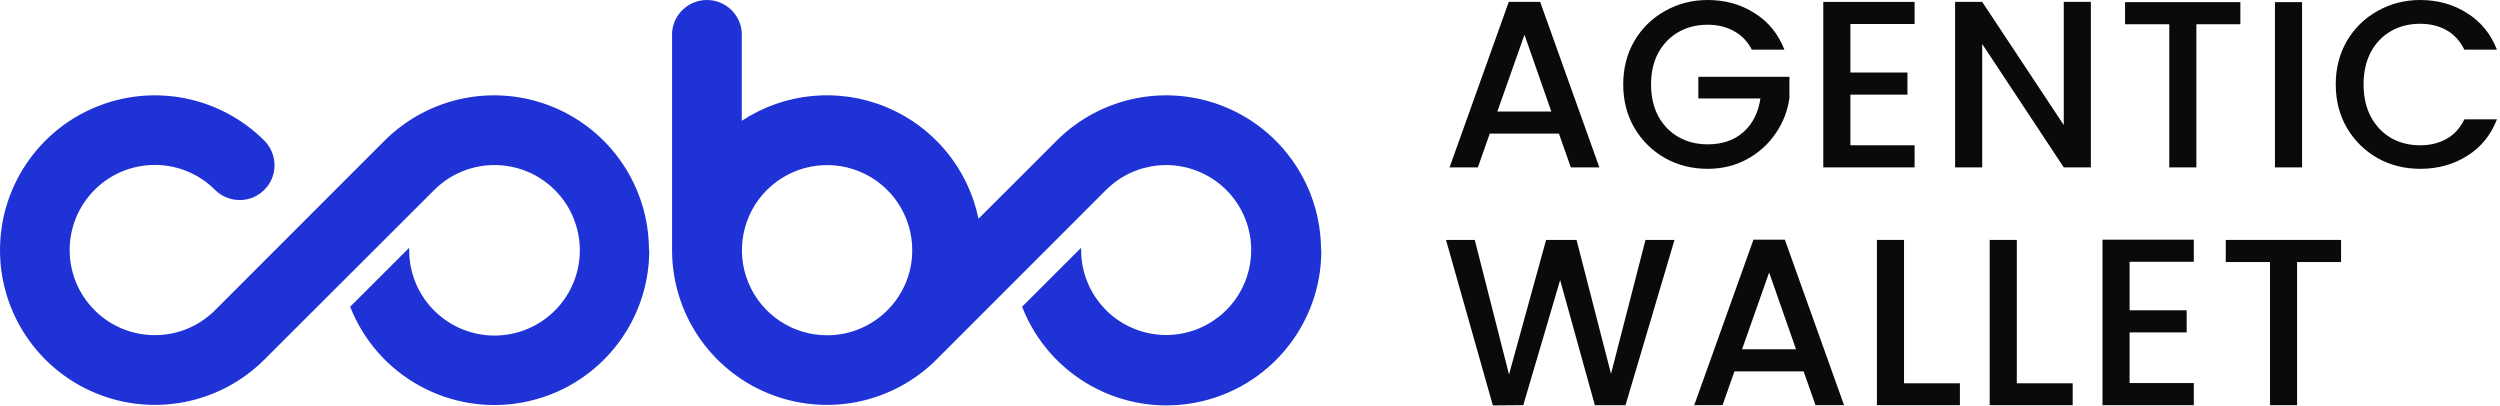
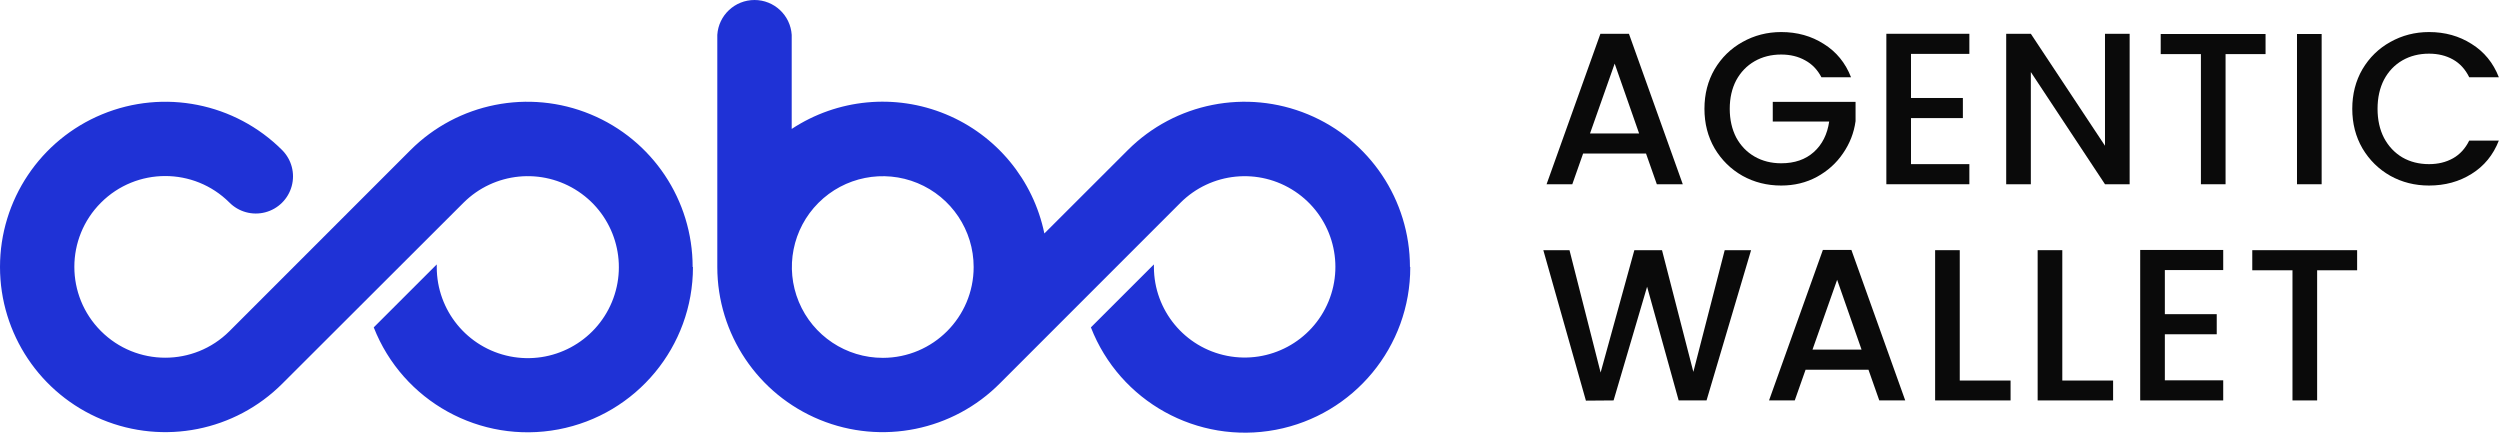
- <svg xmlns="http://www.w3.org/2000/svg" width="333" height="54" viewBox="0 0 333 54" fill="none">
+ <svg xmlns="http://www.w3.org/2000/svg" width="312" height="54" viewBox="0 0 312 54" fill="none">
  <path fill-rule="evenodd" clip-rule="evenodd" d="M86.481 33.325C86.485 43.235 79.43 51.747 69.687 53.59C59.94 55.432 50.262 50.085 46.643 40.857L54.507 32.999V33.325C54.499 38.743 58.325 43.412 63.641 44.475C68.959 45.537 74.287 42.697 76.366 37.692C78.444 32.688 76.693 26.912 72.185 23.901C67.675 20.889 61.667 21.48 57.833 25.313L35.223 47.889C29.324 53.787 20.449 55.553 12.739 52.363C5.027 49.172 0 41.654 0 33.316C0 24.977 5.027 17.459 12.739 14.268C20.449 11.078 29.324 12.843 35.223 18.743C36.39 19.921 36.842 21.63 36.404 23.229C35.969 24.829 34.711 26.074 33.108 26.495C31.503 26.917 29.795 26.452 28.628 25.274C24.195 20.859 17.019 20.869 12.597 25.296C8.173 29.721 8.173 36.891 12.597 41.316C17.019 45.743 24.195 45.752 28.628 41.337L51.219 18.743C57.12 12.842 65.997 11.076 73.709 14.269C81.42 17.461 86.447 24.983 86.442 33.325H86.481ZM176 33.325C176.027 43.255 168.967 51.794 159.205 53.639C149.439 55.483 139.746 50.112 136.144 40.857L144.008 32.999V33.325C144.017 38.724 147.841 43.364 153.14 44.407C158.441 45.452 163.741 42.611 165.801 37.621C167.861 32.629 166.107 26.88 161.611 23.888C157.114 20.895 151.129 21.491 147.314 25.313L124.819 47.812C118.937 53.755 110.049 55.562 102.312 52.387C94.576 49.212 89.523 41.683 89.519 33.325V4.351C89.676 1.904 91.709 0 94.162 0C96.615 0 98.648 1.904 98.805 4.351V16.091C104.513 12.331 111.716 11.643 118.034 14.258C124.351 16.87 128.958 22.444 130.336 29.137L140.759 18.724C146.66 12.836 155.528 11.08 163.232 14.269C170.934 17.461 175.958 24.973 175.962 33.306L176 33.325ZM121.512 33.325C121.512 28.739 118.745 24.604 114.506 22.85C110.264 21.098 105.383 22.07 102.141 25.317C98.897 28.562 97.933 33.44 99.694 37.677C101.455 41.911 105.599 44.668 110.188 44.66C116.446 44.649 121.512 39.579 121.512 33.325Z" fill="#1F32D6" />
-   <path d="M311.831 31.957V34.903H305.972V53.969H302.362V34.903H296.471V31.957H311.831Z" fill="#0A0A0A" />
-   <path d="M283.663 34.87V41.331H291.264V44.277H283.663V51.023H292.215V53.968H280.053V31.925H292.215V34.87H283.663Z" fill="#0A0A0A" />
-   <path d="M268.638 51.055H276.081V53.969H265.027V31.957H268.638V51.055Z" fill="#0A0A0A" />
-   <path d="M253.616 51.055H261.059V53.969H250.006V31.957H253.616V51.055Z" fill="#0A0A0A" />
-   <path d="M240.243 49.471H231.026L229.443 53.968H225.674L233.56 31.925H237.741L245.627 53.968H241.826L240.243 49.471ZM239.229 46.525L235.65 36.295L232.04 46.525H239.229Z" fill="#0A0A0A" />
-   <path d="M223.044 31.957L216.519 53.969H212.434L207.81 37.309L202.901 53.969L198.847 54L192.607 31.957H196.44L201 49.883L205.941 31.957H209.995L214.587 49.788L219.18 31.957H223.044Z" fill="#0A0A0A" />
-   <path d="M311.121 11.243C311.121 9.09 311.617 7.158 312.61 5.447C313.623 3.737 314.985 2.407 316.695 1.457C318.427 0.486 320.316 0 322.364 0C324.708 0 326.788 0.581 328.604 1.742C330.441 2.882 331.771 4.508 332.594 6.619H328.255C327.685 5.458 326.894 4.592 325.88 4.022C324.867 3.452 323.695 3.167 322.364 3.167C320.908 3.167 319.609 3.494 318.469 4.149C317.329 4.804 316.431 5.743 315.777 6.968C315.143 8.192 314.827 9.618 314.827 11.243C314.827 12.869 315.143 14.294 315.777 15.519C316.431 16.744 317.329 17.694 318.469 18.369C319.609 19.024 320.908 19.351 322.364 19.351C323.695 19.351 324.867 19.066 325.88 18.496C326.894 17.926 327.685 17.06 328.255 15.899H332.594C331.771 18.011 330.441 19.636 328.604 20.776C326.788 21.917 324.708 22.487 322.364 22.487C320.295 22.487 318.406 22.012 316.695 21.062C314.985 20.09 313.623 18.75 312.61 17.039C311.617 15.329 311.121 13.397 311.121 11.243Z" fill="#0A0A0A" />
-   <path d="M306.634 0.285V22.297H303.023V0.285H306.634Z" fill="#0A0A0A" />
-   <path d="M298.417 0.285V3.231H292.558V22.297H288.948V3.231H283.057V0.285H298.417Z" fill="#0A0A0A" />
-   <path d="M278.504 22.296H274.894L264.03 5.859V22.296H260.42V0.253H264.03L274.894 16.659V0.253H278.504V22.296Z" fill="#0A0A0A" />
-   <path d="M246.472 3.198V9.659H254.073V12.605H246.472V19.351H255.023V22.296H242.861V0.253H255.023V3.198H246.472Z" fill="#0A0A0A" />
-   <path d="M233.347 6.619C232.777 5.521 231.985 4.698 230.972 4.149C229.958 3.579 228.786 3.294 227.456 3.294C225.999 3.294 224.701 3.621 223.561 4.276C222.421 4.93 221.523 5.859 220.869 7.063C220.235 8.266 219.918 9.66 219.918 11.243C219.918 12.827 220.235 14.231 220.869 15.456C221.523 16.659 222.421 17.588 223.561 18.243C224.701 18.897 225.999 19.225 227.456 19.225C229.42 19.225 231.014 18.676 232.239 17.578C233.463 16.48 234.213 14.991 234.487 13.112H226.221V10.23H238.351V13.049C238.119 14.759 237.507 16.332 236.514 17.768C235.543 19.203 234.266 20.354 232.682 21.22C231.12 22.064 229.378 22.487 227.456 22.487C225.387 22.487 223.497 22.012 221.787 21.062C220.077 20.09 218.715 18.75 217.701 17.039C216.709 15.329 216.213 13.397 216.213 11.243C216.213 9.09 216.709 7.158 217.701 5.447C218.715 3.737 220.077 2.407 221.787 1.457C223.518 0.486 225.408 0 227.456 0C229.8 0 231.88 0.581 233.696 1.742C235.533 2.882 236.863 4.508 237.686 6.619H233.347Z" fill="#0A0A0A" />
-   <path d="M207.651 17.799H198.435L196.851 22.296H193.082L200.968 0.253H205.149L213.035 22.296H209.234L207.651 17.799ZM206.637 14.854L203.059 4.624L199.448 14.854H206.637Z" fill="#0A0A0A" />
+   <path d="M294.169 31.222V33.731H289.178V49.973H286.102V33.731H281.084V31.222H294.169Z" fill="#0A0A0A" />
+   <path d="M270.173 33.704V39.208H276.648V41.717H270.173V47.464H277.457V49.973H267.097V31.195H277.457V33.704H270.173Z" fill="#0A0A0A" />
+   <path d="M257.375 47.491H263.715V49.973H254.299V31.222H257.375V47.491Z" fill="#0A0A0A" />
+   <path d="M244.578 47.491H250.919V49.973H241.503V31.222H244.578V47.491Z" fill="#0A0A0A" />
+   <path d="M233.186 46.142H225.335L223.986 49.973H220.776L227.494 31.195H231.055L237.773 49.973H234.535L233.186 46.142ZM232.323 43.633L229.274 34.918L226.199 43.633H232.323Z" fill="#0A0A0A" />
+   <path d="M218.535 31.222L212.977 49.973H209.497L205.558 35.782L201.376 49.973L197.922 50L192.607 31.222H195.872L199.757 46.493L203.966 31.222H207.419L211.331 46.412L215.243 31.222H218.535Z" fill="#0A0A0A" />
+   <path d="M293.563 13.578C293.563 11.743 293.986 10.097 294.831 8.64C295.694 7.184 296.854 6.05 298.311 5.241C299.786 4.414 301.396 4 303.141 4C305.137 4 306.909 4.495 308.456 5.484C310.02 6.455 311.153 7.84 311.855 9.639H308.159C307.673 8.649 306.999 7.912 306.135 7.426C305.272 6.941 304.274 6.698 303.141 6.698C301.9 6.698 300.793 6.977 299.822 7.534C298.851 8.092 298.086 8.892 297.529 9.935C296.989 10.979 296.719 12.193 296.719 13.578C296.719 14.963 296.989 16.177 297.529 17.22C298.086 18.263 298.851 19.073 299.822 19.648C300.793 20.206 301.9 20.484 303.141 20.484C304.274 20.484 305.272 20.242 306.135 19.756C306.999 19.27 307.673 18.533 308.159 17.544H311.855C311.153 19.342 310.02 20.727 308.456 21.698C306.909 22.67 305.137 23.155 303.141 23.155C301.378 23.155 299.768 22.751 298.311 21.941C296.854 21.114 295.694 19.972 294.831 18.515C293.986 17.058 293.563 15.412 293.563 13.578Z" fill="#0A0A0A" />
+   <path d="M289.741 4.243V22.994H286.665V4.243H289.741Z" fill="#0A0A0A" />
+   <path d="M282.741 4.243V6.752H277.75V22.994H274.674V6.752H269.656V4.243H282.741Z" fill="#0A0A0A" />
+   <path d="M265.779 22.993H262.703L253.449 8.991V22.993H250.373V4.216H253.449L262.703 18.191V4.216H265.779V22.993Z" fill="#0A0A0A" />
+   <path d="M238.492 6.725V12.229H244.967V14.738H238.492V20.484H245.777V22.993H235.417V4.216H245.777V6.725H238.492Z" fill="#0A0A0A" />
+   <path d="M227.311 9.639C226.825 8.703 226.151 8.002 225.288 7.534C224.424 7.049 223.426 6.806 222.293 6.806C221.052 6.806 219.946 7.085 218.974 7.642C218.003 8.2 217.239 8.991 216.681 10.016C216.142 11.042 215.872 12.229 215.872 13.578C215.872 14.927 216.142 16.123 216.681 17.166C217.239 18.191 218.003 18.983 218.974 19.54C219.946 20.098 221.052 20.377 222.293 20.377C223.966 20.377 225.324 19.909 226.367 18.974C227.41 18.038 228.048 16.77 228.282 15.169H221.241V12.714H231.574V15.116C231.376 16.572 230.854 17.912 230.009 19.136C229.182 20.358 228.093 21.339 226.744 22.076C225.413 22.796 223.93 23.155 222.293 23.155C220.53 23.155 218.92 22.751 217.464 21.941C216.007 21.114 214.847 19.972 213.983 18.515C213.138 17.058 212.715 15.412 212.715 13.578C212.715 11.743 213.138 10.097 213.983 8.64C214.847 7.184 216.007 6.05 217.464 5.241C218.938 4.414 220.548 4 222.293 4C224.289 4 226.061 4.495 227.608 5.484C229.173 6.455 230.306 7.84 231.007 9.639H227.311Z" fill="#0A0A0A" />
+   <path d="M205.423 19.162H197.572L196.223 22.993H193.013L199.73 4.216H203.292L210.01 22.993H206.772L205.423 19.162ZM204.56 16.653L201.511 7.939L198.435 16.653H204.56Z" fill="#0A0A0A" />
</svg>
